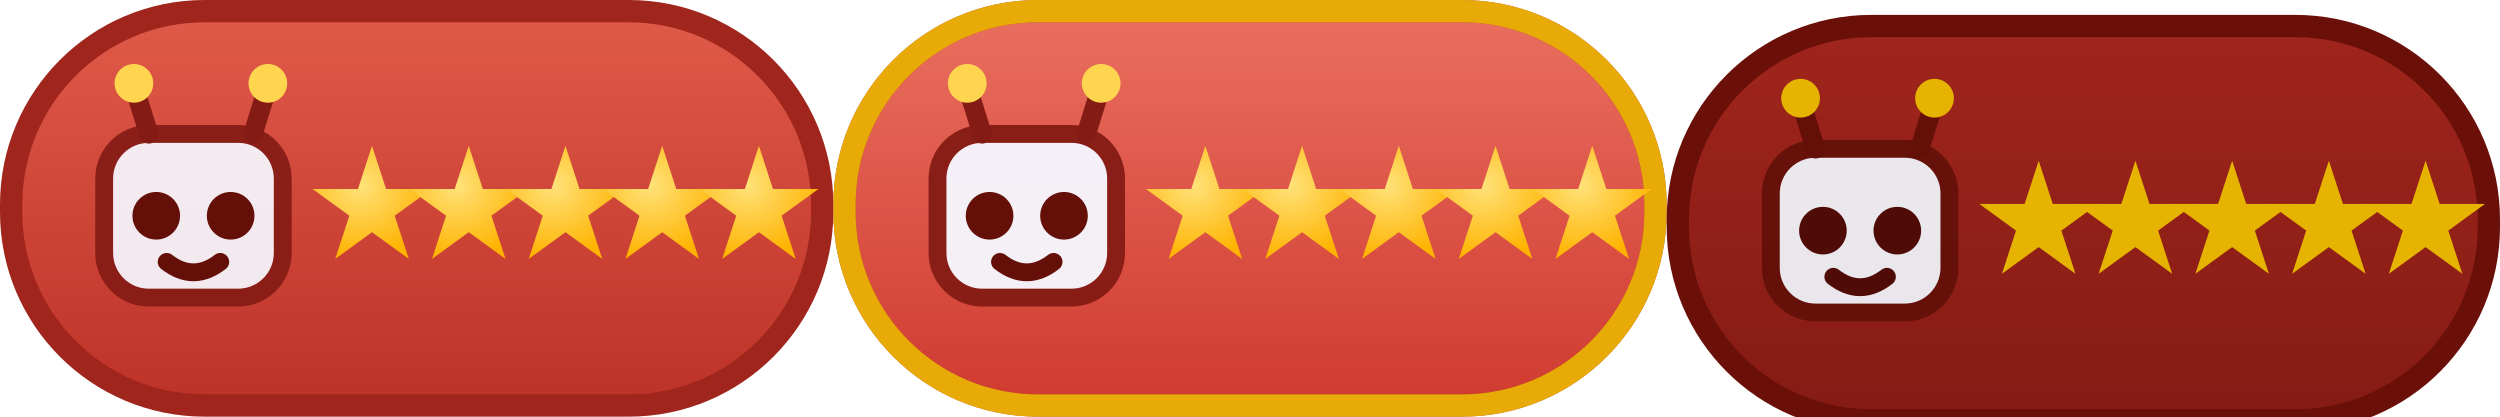
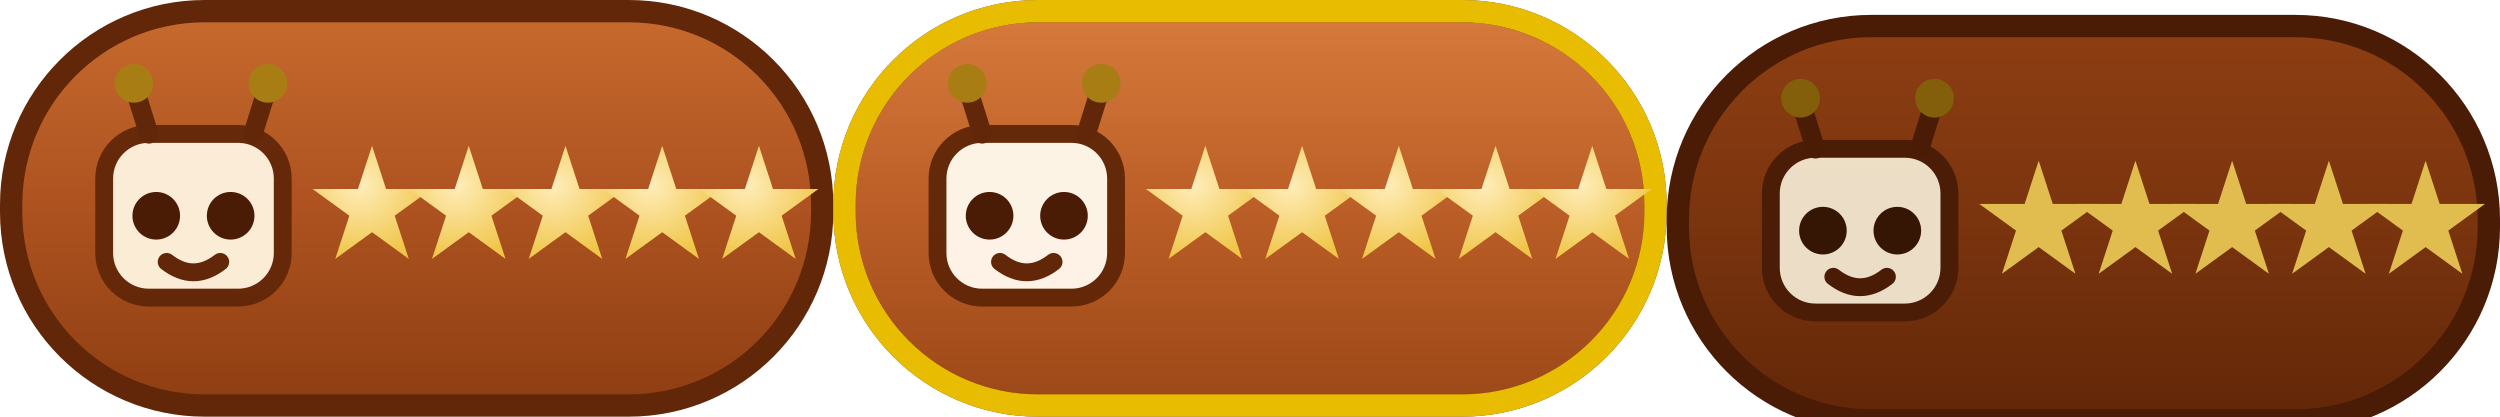
<svg xmlns="http://www.w3.org/2000/svg" width="168" height="28" viewBox="0 0 168 28">
  <defs>
    <linearGradient id="bgN" x1="0%" y1="0%" x2="0%" y2="100%">
-       <stop offset="0%" stop-color="#e05a49" />
-       <stop offset="100%" stop-color="#bd3228" />
+       <stop offset="0%" stop-color="#C76A2E" />
+       <stop offset="50%" stop-color="#AD5220" />
+       <stop offset="100%" stop-color="#8E3E12" />
    </linearGradient>
    <linearGradient id="bgH" x1="0%" y1="0%" x2="0%" y2="100%">
-       <stop offset="0%" stop-color="#e96f5f" />
-       <stop offset="100%" stop-color="#d03a30" />
+       <stop offset="0%" stop-color="#D67B3C" />
+       <stop offset="50%" stop-color="#BB5E27" />
+       <stop offset="100%" stop-color="#9C4818" />
    </linearGradient>
    <linearGradient id="bgP" x1="0%" y1="0%" x2="0%" y2="100%">
-       <stop offset="0%" stop-color="#a0251c" />
-       <stop offset="100%" stop-color="#841b14" />
+       <stop offset="0%" stop-color="#8E3E12" />
+       <stop offset="50%" stop-color="#7A340E" />
+       <stop offset="100%" stop-color="#622708" />
    </linearGradient>
    <radialGradient id="star" cx="40%" cy="35%" r="65%">
-       <stop offset="0%" stop-color="#ffe27a" />
-       <stop offset="100%" stop-color="#ffb300" />
+       <stop offset="0%" stop-color="#FFEDBA" />
+       <stop offset="100%" stop-color="#F0C64A" />
    </radialGradient>
  </defs>
  <g>
-     <rect x="0.75" y="0.75" width="54.5" height="26.5" rx="13" fill="url(#bgN)" stroke="#a0251c" stroke-width="1.5" />
-     <rect x="7" y="9" width="12" height="11" rx="3" fill="#f6f8ff" opacity="0.92" stroke="#841b14" stroke-width="1.2" />
-     <line x1="10" y1="9" x2="9" y2="5.8" stroke="#841b14" stroke-width="1.3" stroke-linecap="round" />
-     <line x1="17" y1="9" x2="18" y2="5.8" stroke="#841b14" stroke-width="1.3" stroke-linecap="round" />
-     <circle cx="9" cy="5.6" r="1.3" fill="#ffd54f" />
-     <circle cx="18" cy="5.6" r="1.3" fill="#ffd54f" />
-     <circle cx="10.5" cy="14.5" r="1.6" fill="#641009" />
-     <circle cx="15.5" cy="14.5" r="1.6" fill="#641009" />
-     <path d="M11.2,17.6 q1.8,1.4 3.6,0" stroke="#641009" stroke-width="1.2" fill="none" stroke-linecap="round" />
+     <rect x="0.75" y="0.75" width="54.5" height="26.5" rx="13" fill="url(#bgN)" stroke="#622708" stroke-width="1.5" />
+     <rect x="7" y="9" width="12" height="11" rx="3" fill="#FFF3E0" opacity="0.95" stroke="#622708" stroke-width="1.2" />
+     <line x1="10" y1="9" x2="9" y2="5.8" stroke="#622708" stroke-width="1.3" stroke-linecap="round" />
+     <line x1="17" y1="9" x2="18" y2="5.8" stroke="#622708" stroke-width="1.3" stroke-linecap="round" />
+     <circle cx="9" cy="5.6" r="1.3" fill="#A87D14" />
+     <circle cx="18" cy="5.6" r="1.3" fill="#A87D14" />
+     <circle cx="10.5" cy="14.5" r="1.6" fill="#4A1C06" />
+     <circle cx="15.5" cy="14.5" r="1.6" fill="#4A1C06" />
+     <path d="M11.2,17.6 q1.8,1.4 3.6,0" stroke="#622708" stroke-width="1.2" fill="none" stroke-linecap="round" />
    <g transform="translate(25,14) scale(4.2)">
      <path d="M0,-1 L0.225,-0.309 L0.951,-0.309 L0.363,0.118 L0.588,0.809 L0,0.382 L-0.588,0.809 L-0.363,0.118 L-0.951,-0.309 L-0.225,-0.309 Z" fill="url(#star)" />
    </g>
    <g transform="translate(31.5,14) scale(4.2)">
      <path d="M0,-1 L0.225,-0.309 L0.951,-0.309 L0.363,0.118 L0.588,0.809 L0,0.382 L-0.588,0.809 L-0.363,0.118 L-0.951,-0.309 L-0.225,-0.309 Z" fill="url(#star)" />
    </g>
    <g transform="translate(38,14) scale(4.2)">
      <path d="M0,-1 L0.225,-0.309 L0.951,-0.309 L0.363,0.118 L0.588,0.809 L0,0.382 L-0.588,0.809 L-0.363,0.118 L-0.951,-0.309 L-0.225,-0.309 Z" fill="url(#star)" />
    </g>
    <g transform="translate(44.5,14) scale(4.2)">
      <path d="M0,-1 L0.225,-0.309 L0.951,-0.309 L0.363,0.118 L0.588,0.809 L0,0.382 L-0.588,0.809 L-0.363,0.118 L-0.951,-0.309 L-0.225,-0.309 Z" fill="url(#star)" />
    </g>
    <g transform="translate(51,14) scale(4.2)">
      <path d="M0,-1 L0.225,-0.309 L0.951,-0.309 L0.363,0.118 L0.588,0.809 L0,0.382 L-0.588,0.809 L-0.363,0.118 L-0.951,-0.309 L-0.225,-0.309 Z" fill="url(#star)" />
    </g>
  </g>
  <g transform="translate(56,0)">
-     <rect x="0.75" y="0.75" width="54.5" height="26.5" rx="13" fill="url(#bgH)" stroke="#a0251c" stroke-width="1.5" />
-     <rect x="0.75" y="0.75" width="54.5" height="26.5" rx="13" fill="none" stroke="#ffd700" stroke-opacity="0.75" stroke-width="1.5" />
-     <rect x="7" y="9" width="12" height="11" rx="3" fill="#f6f8ff" opacity="0.95" stroke="#841b14" stroke-width="1.2" />
-     <line x1="10" y1="9" x2="9" y2="5.8" stroke="#841b14" stroke-width="1.3" stroke-linecap="round" />
-     <line x1="17" y1="9" x2="18" y2="5.8" stroke="#841b14" stroke-width="1.3" stroke-linecap="round" />
-     <circle cx="9" cy="5.6" r="1.3" fill="#ffd54f" />
-     <circle cx="18" cy="5.6" r="1.3" fill="#ffd54f" />
-     <circle cx="10.5" cy="14.5" r="1.6" fill="#641009" />
-     <circle cx="15.5" cy="14.5" r="1.6" fill="#641009" />
-     <path d="M11.2,17.6 q1.8,1.4 3.6,0" stroke="#641009" stroke-width="1.2" fill="none" stroke-linecap="round" />
+     <rect x="0.75" y="0.75" width="54.5" height="26.5" rx="13" fill="url(#bgH)" stroke="#622708" stroke-width="1.5" />
+     <rect x="0.75" y="0.75" width="54.5" height="26.5" rx="13" fill="none" stroke="#FFD700" stroke-opacity="0.85" stroke-width="1.5" />
+     <rect x="7" y="9" width="12" height="11" rx="3" fill="#FFF7EA" opacity="0.97" stroke="#622708" stroke-width="1.2" />
+     <line x1="10" y1="9" x2="9" y2="5.8" stroke="#622708" stroke-width="1.3" stroke-linecap="round" />
+     <line x1="17" y1="9" x2="18" y2="5.8" stroke="#622708" stroke-width="1.3" stroke-linecap="round" />
+     <circle cx="9" cy="5.6" r="1.3" fill="#A87D14" />
+     <circle cx="18" cy="5.6" r="1.3" fill="#A87D14" />
+     <circle cx="10.5" cy="14.5" r="1.6" fill="#4A1C06" />
+     <circle cx="15.5" cy="14.5" r="1.6" fill="#4A1C06" />
+     <path d="M11.2,17.6 q1.8,1.4 3.6,0" stroke="#622708" stroke-width="1.2" fill="none" stroke-linecap="round" />
    <g transform="translate(25,14) scale(4.2)">
      <path d="M0,-1 L0.225,-0.309 L0.951,-0.309 L0.363,0.118 L0.588,0.809 L0,0.382 L-0.588,0.809 L-0.363,0.118 L-0.951,-0.309 L-0.225,-0.309 Z" fill="url(#star)" />
    </g>
    <g transform="translate(31.5,14) scale(4.2)">
      <path d="M0,-1 L0.225,-0.309 L0.951,-0.309 L0.363,0.118 L0.588,0.809 L0,0.382 L-0.588,0.809 L-0.363,0.118 L-0.951,-0.309 L-0.225,-0.309 Z" fill="url(#star)" />
    </g>
    <g transform="translate(38,14) scale(4.2)">
      <path d="M0,-1 L0.225,-0.309 L0.951,-0.309 L0.363,0.118 L0.588,0.809 L0,0.382 L-0.588,0.809 L-0.363,0.118 L-0.951,-0.309 L-0.225,-0.309 Z" fill="url(#star)" />
    </g>
    <g transform="translate(44.5,14) scale(4.2)">
      <path d="M0,-1 L0.225,-0.309 L0.951,-0.309 L0.363,0.118 L0.588,0.809 L0,0.382 L-0.588,0.809 L-0.363,0.118 L-0.951,-0.309 L-0.225,-0.309 Z" fill="url(#star)" />
    </g>
    <g transform="translate(51,14) scale(4.2)">
      <path d="M0,-1 L0.225,-0.309 L0.951,-0.309 L0.363,0.118 L0.588,0.809 L0,0.382 L-0.588,0.809 L-0.363,0.118 L-0.951,-0.309 L-0.225,-0.309 Z" fill="url(#star)" />
    </g>
  </g>
  <g transform="translate(112,1)">
-     <rect x="0.75" y="0.75" width="54.5" height="26.5" rx="13" fill="url(#bgP)" stroke="#6b0f09" stroke-width="1.5" />
-     <rect x="7" y="9" width="12" height="11" rx="3" fill="#eef1f7" opacity="0.95" stroke="#641009" stroke-width="1.2" />
-     <line x1="10" y1="9" x2="9" y2="5.8" stroke="#641009" stroke-width="1.3" stroke-linecap="round" />
-     <line x1="17" y1="9" x2="18" y2="5.8" stroke="#641009" stroke-width="1.3" stroke-linecap="round" />
-     <circle cx="9" cy="5.6" r="1.3" fill="#e6b400" />
-     <circle cx="18" cy="5.6" r="1.3" fill="#e6b400" />
-     <circle cx="10.5" cy="14.5" r="1.6" fill="#4f0c06" />
-     <circle cx="15.5" cy="14.5" r="1.6" fill="#4f0c06" />
-     <path d="M11.2,17.6 q1.8,1.4 3.6,0" stroke="#4f0c06" stroke-width="1.2" fill="none" stroke-linecap="round" />
+     <rect x="0.75" y="0.75" width="54.5" height="26.5" rx="13" fill="url(#bgP)" stroke="#4A1C06" stroke-width="1.5" />
+     <rect x="7" y="9" width="12" height="11" rx="3" fill="#F0E2CC" opacity="0.97" stroke="#4A1C06" stroke-width="1.2" />
+     <line x1="10" y1="9" x2="9" y2="5.8" stroke="#4A1C06" stroke-width="1.3" stroke-linecap="round" />
+     <line x1="17" y1="9" x2="18" y2="5.8" stroke="#4A1C06" stroke-width="1.3" stroke-linecap="round" />
+     <circle cx="9" cy="5.6" r="1.3" fill="#835E0B" />
+     <circle cx="18" cy="5.6" r="1.3" fill="#835E0B" />
+     <circle cx="10.5" cy="14.5" r="1.6" fill="#351504" />
+     <circle cx="15.5" cy="14.5" r="1.6" fill="#351504" />
+     <path d="M11.2,17.6 q1.8,1.4 3.6,0" stroke="#4A1C06" stroke-width="1.2" fill="none" stroke-linecap="round" />
    <g transform="translate(25,14) scale(4.2)">
-       <path d="M0,-1 L0.225,-0.309 L0.951,-0.309 L0.363,0.118 L0.588,0.809 L0,0.382 L-0.588,0.809 L-0.363,0.118 L-0.951,-0.309 L-0.225,-0.309 Z" fill="#e6b400" />
+       <path d="M0,-1 L0.225,-0.309 L0.951,-0.309 L0.363,0.118 L0.588,0.809 L0,0.382 L-0.588,0.809 L-0.363,0.118 L-0.951,-0.309 L-0.225,-0.309 Z" fill="#E0BD4E" />
    </g>
    <g transform="translate(31.5,14) scale(4.2)">
-       <path d="M0,-1 L0.225,-0.309 L0.951,-0.309 L0.363,0.118 L0.588,0.809 L0,0.382 L-0.588,0.809 L-0.363,0.118 L-0.951,-0.309 L-0.225,-0.309 Z" fill="#e6b400" />
+       <path d="M0,-1 L0.225,-0.309 L0.951,-0.309 L0.363,0.118 L0.588,0.809 L0,0.382 L-0.588,0.809 L-0.363,0.118 L-0.951,-0.309 L-0.225,-0.309 Z" fill="#E0BD4E" />
    </g>
    <g transform="translate(38,14) scale(4.2)">
-       <path d="M0,-1 L0.225,-0.309 L0.951,-0.309 L0.363,0.118 L0.588,0.809 L0,0.382 L-0.588,0.809 L-0.363,0.118 L-0.951,-0.309 L-0.225,-0.309 Z" fill="#e6b400" />
+       <path d="M0,-1 L0.225,-0.309 L0.951,-0.309 L0.363,0.118 L0.588,0.809 L0,0.382 L-0.588,0.809 L-0.363,0.118 L-0.951,-0.309 L-0.225,-0.309 Z" fill="#E0BD4E" />
    </g>
    <g transform="translate(44.5,14) scale(4.2)">
-       <path d="M0,-1 L0.225,-0.309 L0.951,-0.309 L0.363,0.118 L0.588,0.809 L0,0.382 L-0.588,0.809 L-0.363,0.118 L-0.951,-0.309 L-0.225,-0.309 Z" fill="#e6b400" />
+       <path d="M0,-1 L0.225,-0.309 L0.951,-0.309 L0.363,0.118 L0.588,0.809 L0,0.382 L-0.588,0.809 L-0.363,0.118 L-0.951,-0.309 L-0.225,-0.309 Z" fill="#E0BD4E" />
    </g>
    <g transform="translate(51,14) scale(4.2)">
-       <path d="M0,-1 L0.225,-0.309 L0.951,-0.309 L0.363,0.118 L0.588,0.809 L0,0.382 L-0.588,0.809 L-0.363,0.118 L-0.951,-0.309 L-0.225,-0.309 Z" fill="#e6b400" />
+       <path d="M0,-1 L0.225,-0.309 L0.951,-0.309 L0.363,0.118 L0.588,0.809 L0,0.382 L-0.588,0.809 L-0.363,0.118 L-0.951,-0.309 L-0.225,-0.309 Z" fill="#E0BD4E" />
    </g>
  </g>
</svg>
